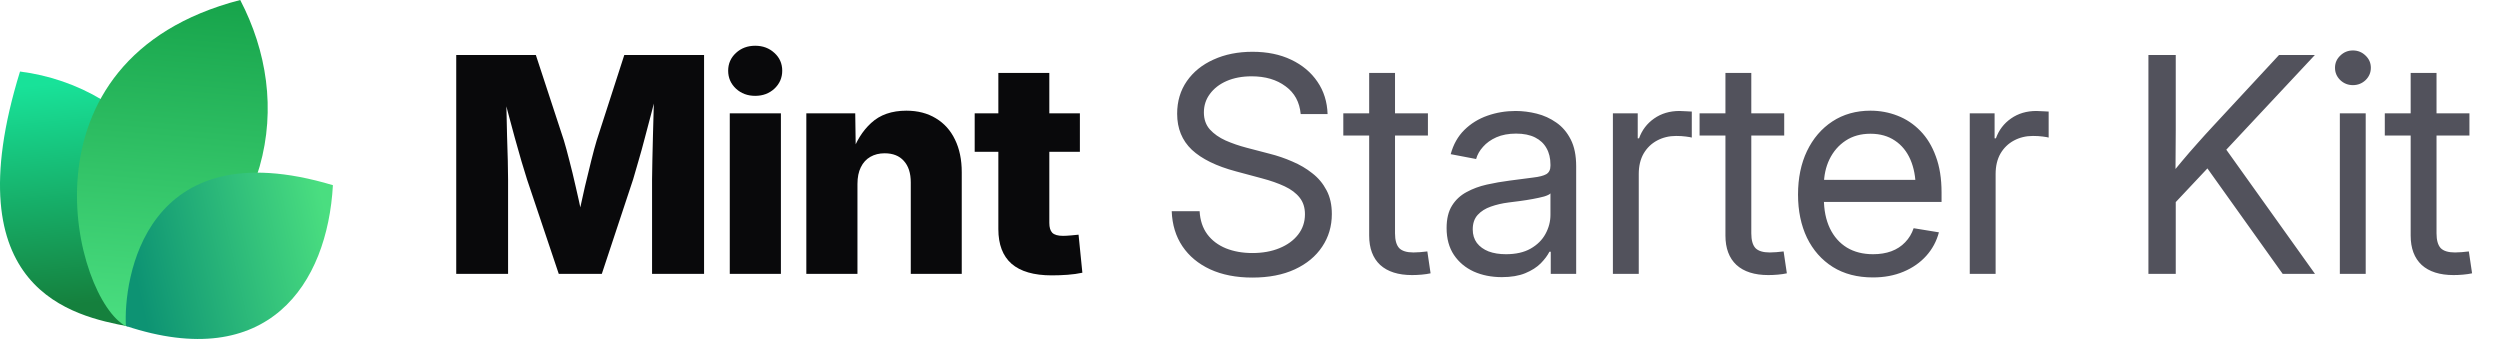
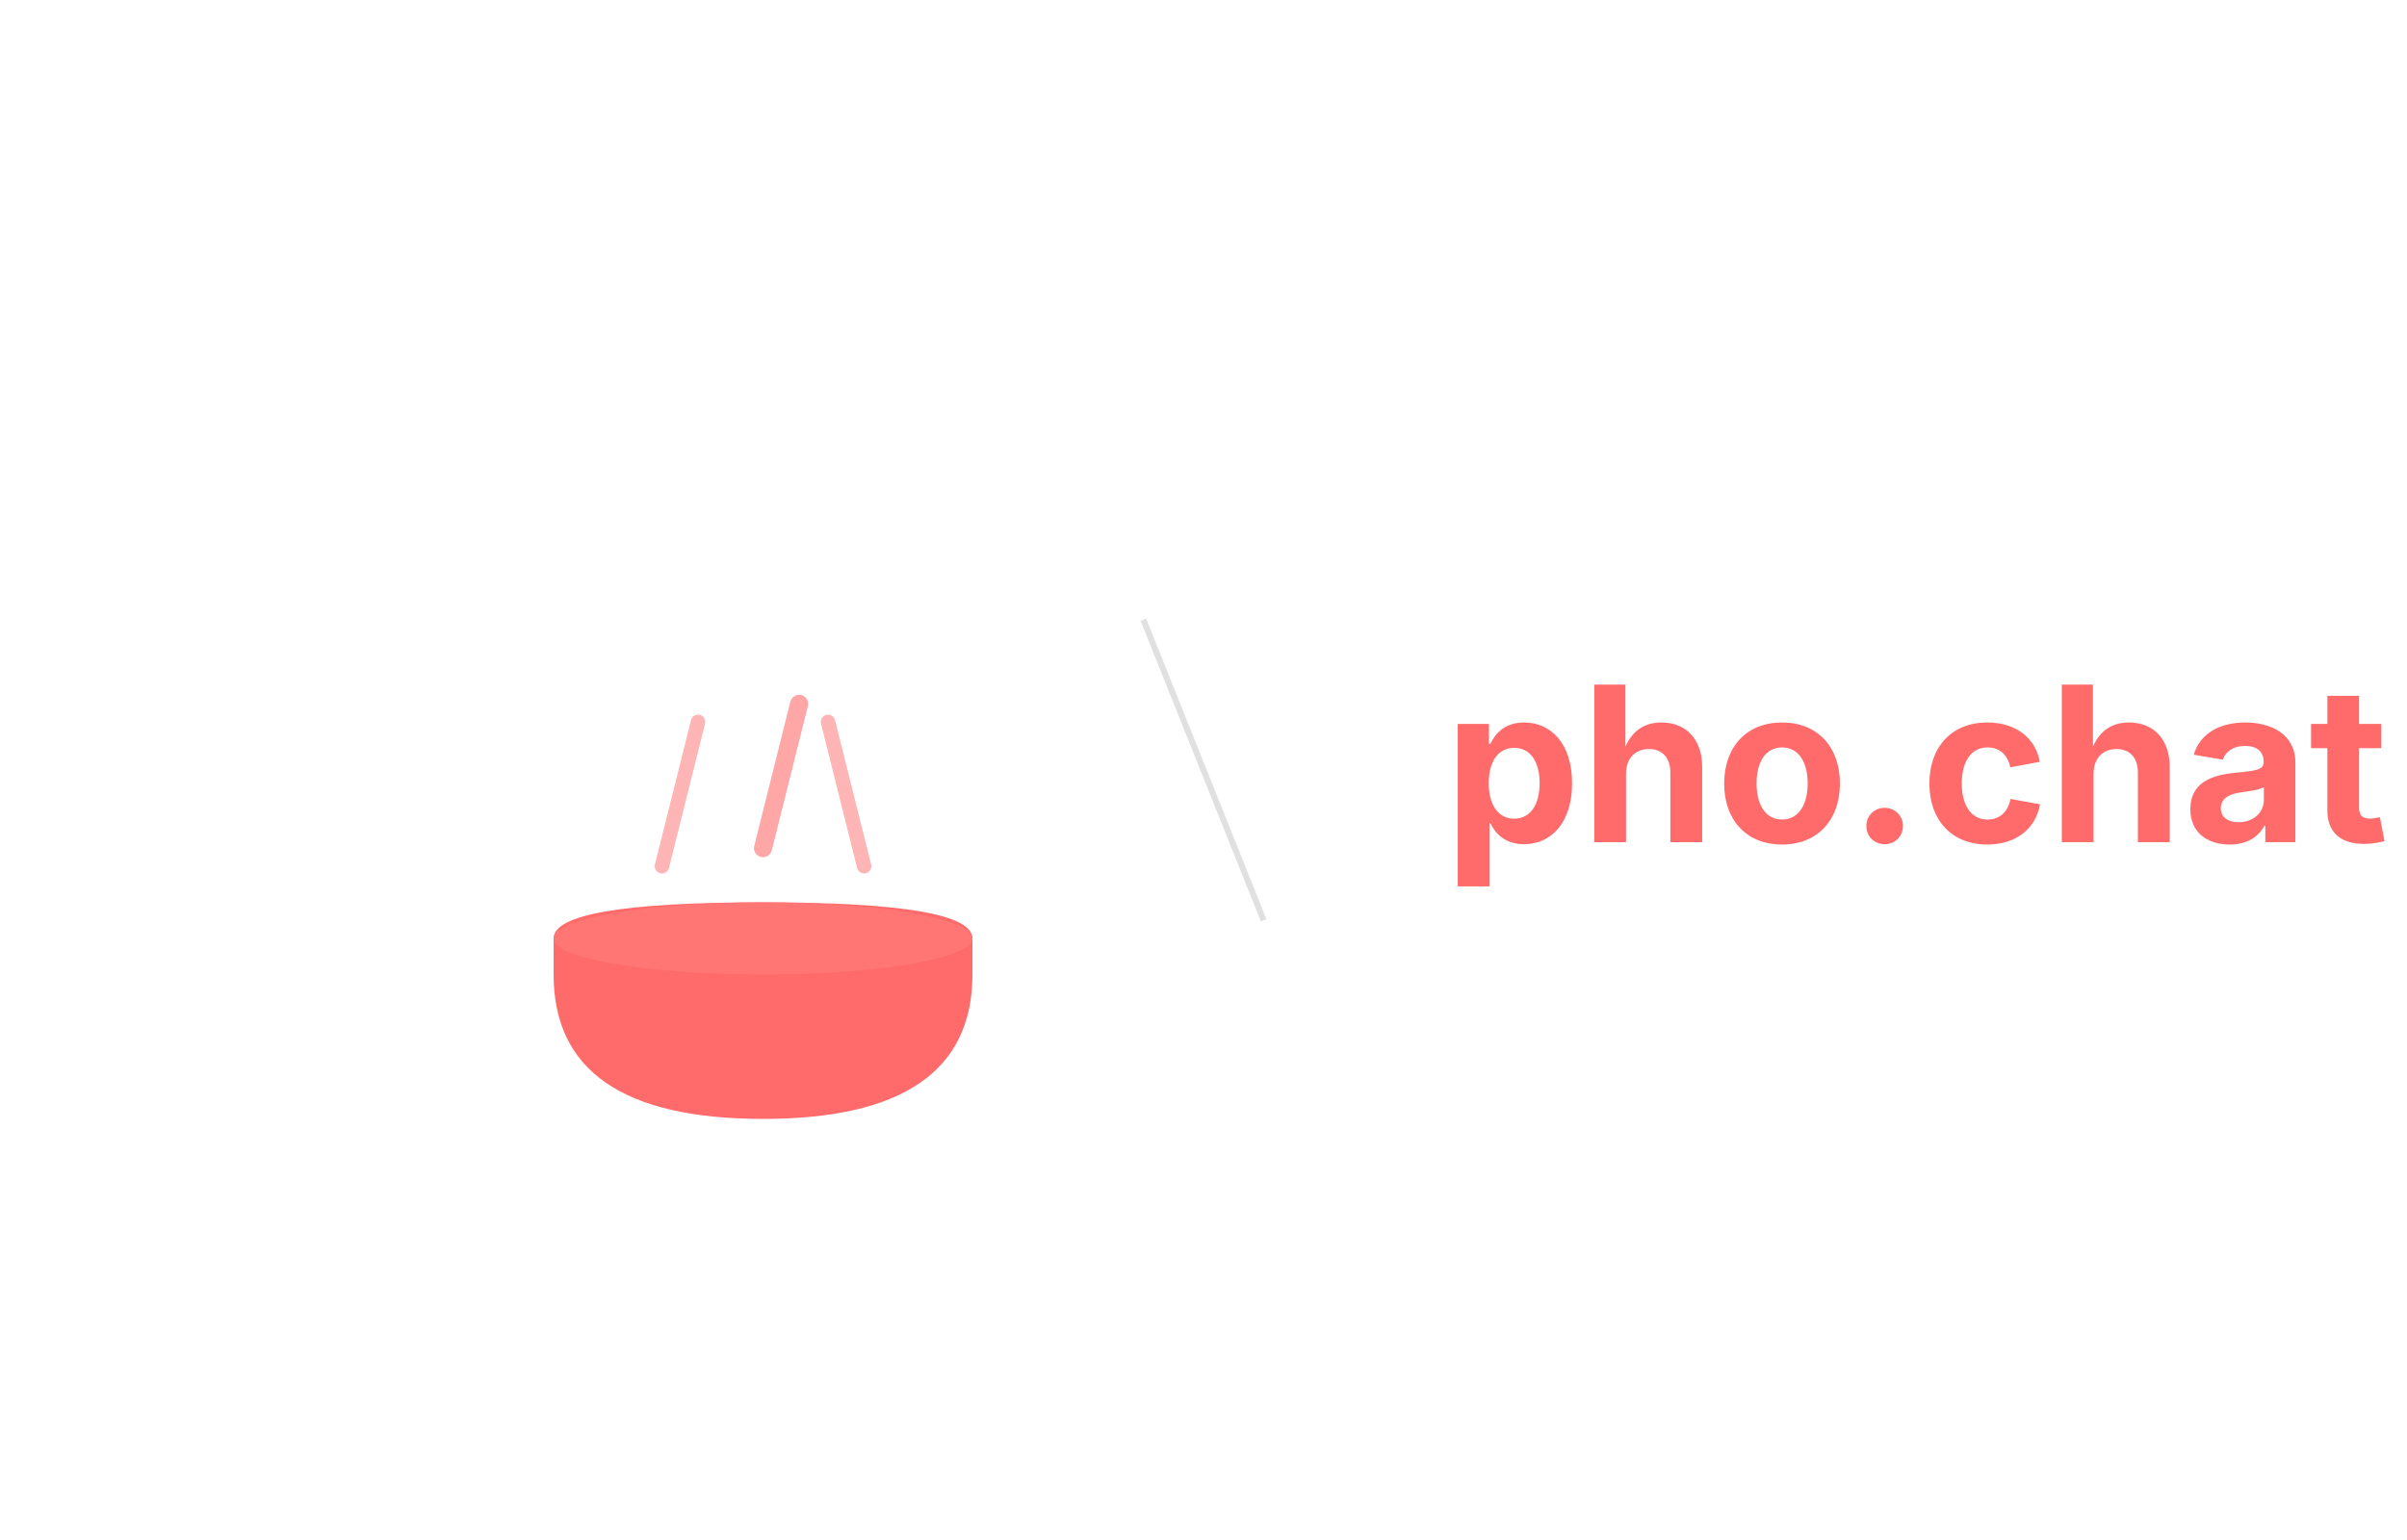
- <svg xmlns="http://www.w3.org/2000/svg" width="177" height="24" viewBox="0 0 177 24" fill="none">
-   <path d="M9.061 23.108C5.268 22.377 -3.391 20.627 1.417 5.064C9.634 6.099 16.973 14.064 9.061 23.108Z" fill="url(#paint0_linear_17557_2020)" />
-   <path d="M8.919 23.094C5.276 21.222 0.784 4.209 17.007 0C20.757 7.193 19.621 16.545 8.919 23.094Z" fill="url(#paint1_linear_17557_2020)" />
-   <path d="M8.914 23.079C8.735 19.882 10.159 9.085 23.57 13.111C23.181 20.123 18.984 26.418 8.914 23.079Z" fill="url(#paint2_linear_17557_2020)" />
-   <path d="M32.301 19.392V3.894H37.938L39.925 9.948C40.036 10.315 40.164 10.787 40.31 11.362C40.462 11.938 40.611 12.552 40.757 13.204C40.91 13.855 41.048 14.483 41.173 15.086C41.305 15.682 41.412 16.192 41.495 16.615H40.695C40.771 16.192 40.871 15.682 40.996 15.086C41.128 14.49 41.267 13.866 41.412 13.214C41.565 12.562 41.714 11.948 41.86 11.373C42.005 10.79 42.133 10.315 42.244 9.948L44.2 3.894H49.848V19.392H46.166V12.704C46.166 12.357 46.173 11.917 46.187 11.383C46.2 10.849 46.214 10.27 46.228 9.646C46.249 9.022 46.266 8.391 46.28 7.753C46.301 7.115 46.311 6.519 46.311 5.964H46.623C46.485 6.561 46.332 7.181 46.166 7.826C45.999 8.471 45.833 9.102 45.666 9.719C45.507 10.336 45.351 10.901 45.198 11.414C45.053 11.928 44.928 12.357 44.824 12.704L42.608 19.392H39.561L37.314 12.704C37.203 12.357 37.072 11.928 36.919 11.414C36.773 10.901 36.614 10.34 36.441 9.729C36.274 9.112 36.104 8.481 35.931 7.836C35.764 7.192 35.608 6.567 35.463 5.964H35.827C35.834 6.512 35.844 7.105 35.858 7.743C35.872 8.374 35.886 9.005 35.9 9.636C35.92 10.26 35.938 10.839 35.952 11.373C35.965 11.907 35.972 12.351 35.972 12.704V19.392H32.301ZM51.668 19.392V8.024H55.288V19.392H51.668ZM53.468 6.786C52.927 6.786 52.473 6.616 52.105 6.276C51.738 5.93 51.554 5.507 51.554 5.007C51.554 4.508 51.738 4.088 52.105 3.749C52.473 3.409 52.927 3.239 53.468 3.239C54.009 3.239 54.463 3.409 54.83 3.749C55.198 4.082 55.382 4.501 55.382 5.007C55.382 5.507 55.198 5.93 54.83 6.276C54.463 6.616 54.009 6.786 53.468 6.786ZM60.708 13.027V19.392H57.088V8.024H60.551L60.593 10.967H60.281C60.593 10.024 61.061 9.268 61.685 8.7C62.309 8.124 63.138 7.836 64.171 7.836C64.975 7.836 65.672 8.017 66.262 8.377C66.851 8.731 67.302 9.234 67.614 9.885C67.933 10.537 68.092 11.307 68.092 12.194V19.392H64.483V12.912C64.483 12.26 64.32 11.754 63.994 11.394C63.675 11.033 63.221 10.853 62.632 10.853C62.25 10.853 61.914 10.936 61.623 11.102C61.332 11.269 61.106 11.515 60.947 11.841C60.787 12.16 60.708 12.555 60.708 13.027ZM76.456 8.024V10.749H69.008V8.024H76.456ZM70.683 5.163H74.292V15.783C74.292 16.102 74.361 16.334 74.5 16.48C74.646 16.625 74.899 16.698 75.259 16.698C75.405 16.698 75.596 16.688 75.831 16.667C76.074 16.646 76.251 16.629 76.362 16.615L76.632 19.309C76.313 19.378 75.963 19.427 75.582 19.455C75.207 19.482 74.836 19.496 74.469 19.496C73.2 19.496 72.25 19.222 71.619 18.674C70.995 18.127 70.683 17.308 70.683 16.22V5.163Z" fill="#09090B" />
-   <path d="M88.667 19.652C87.523 19.652 86.528 19.458 85.682 19.07C84.843 18.681 84.188 18.137 83.716 17.437C83.245 16.736 82.992 15.908 82.957 14.951H84.933C84.968 15.596 85.148 16.14 85.474 16.584C85.8 17.021 86.24 17.354 86.795 17.582C87.35 17.804 87.974 17.915 88.667 17.915C89.388 17.915 90.026 17.801 90.581 17.572C91.143 17.343 91.583 17.024 91.902 16.615C92.228 16.199 92.391 15.717 92.391 15.169C92.391 14.698 92.266 14.306 92.017 13.994C91.767 13.675 91.413 13.408 90.956 13.193C90.498 12.978 89.954 12.787 89.323 12.621L87.502 12.132C86.123 11.765 85.082 11.255 84.382 10.603C83.689 9.944 83.342 9.095 83.342 8.055C83.342 7.174 83.571 6.404 84.028 5.746C84.486 5.087 85.117 4.577 85.921 4.217C86.726 3.849 87.645 3.666 88.678 3.666C89.718 3.666 90.63 3.853 91.413 4.227C92.204 4.602 92.824 5.122 93.275 5.787C93.726 6.446 93.965 7.209 93.993 8.076H92.089C92.013 7.23 91.656 6.574 91.018 6.11C90.387 5.638 89.586 5.403 88.615 5.403C87.95 5.403 87.36 5.513 86.847 5.735C86.341 5.957 85.946 6.262 85.661 6.651C85.377 7.032 85.235 7.469 85.235 7.961C85.235 8.447 85.377 8.849 85.661 9.168C85.946 9.48 86.317 9.74 86.774 9.948C87.232 10.149 87.724 10.319 88.251 10.457L89.884 10.884C90.439 11.023 90.977 11.206 91.496 11.435C92.023 11.657 92.495 11.934 92.911 12.267C93.334 12.593 93.67 12.995 93.92 13.474C94.17 13.945 94.294 14.504 94.294 15.149C94.294 16.015 94.066 16.788 93.608 17.468C93.157 18.148 92.512 18.681 91.673 19.07C90.834 19.458 89.832 19.652 88.667 19.652ZM101.097 8.024V9.594H95.106V8.024H101.097ZM96.937 5.163H98.767V16.521C98.767 17 98.865 17.347 99.059 17.562C99.26 17.77 99.6 17.874 100.078 17.874C100.21 17.874 100.366 17.867 100.546 17.853C100.733 17.832 100.903 17.815 101.056 17.801L101.285 19.351C101.097 19.392 100.886 19.423 100.65 19.444C100.414 19.465 100.189 19.475 99.974 19.475C98.996 19.475 98.244 19.236 97.717 18.758C97.197 18.272 96.937 17.579 96.937 16.677V5.163ZM106.33 19.621C105.595 19.621 104.932 19.489 104.343 19.226C103.754 18.955 103.285 18.564 102.939 18.05C102.592 17.53 102.419 16.896 102.419 16.147C102.419 15.495 102.547 14.965 102.804 14.556C103.06 14.146 103.403 13.828 103.833 13.599C104.263 13.363 104.742 13.186 105.269 13.068C105.796 12.95 106.333 12.857 106.881 12.787C107.574 12.69 108.132 12.617 108.555 12.569C108.978 12.52 109.287 12.441 109.481 12.33C109.675 12.212 109.772 12.014 109.772 11.737V11.654C109.772 11.203 109.679 10.815 109.492 10.489C109.311 10.163 109.041 9.91 108.68 9.729C108.32 9.549 107.872 9.459 107.338 9.459C106.805 9.459 106.34 9.546 105.945 9.719C105.556 9.892 105.241 10.118 104.998 10.395C104.755 10.665 104.593 10.953 104.509 11.258L102.71 10.915C102.897 10.222 103.22 9.65 103.677 9.199C104.135 8.748 104.679 8.412 105.31 8.19C105.941 7.968 106.607 7.857 107.307 7.857C107.8 7.857 108.295 7.92 108.795 8.044C109.301 8.169 109.765 8.381 110.188 8.679C110.611 8.97 110.951 9.369 111.208 9.875C111.464 10.374 111.593 11.005 111.593 11.768V19.392H109.793V17.822H109.7C109.568 18.085 109.363 18.359 109.086 18.643C108.809 18.921 108.444 19.153 107.994 19.34C107.543 19.527 106.988 19.621 106.33 19.621ZM106.621 17.998C107.321 17.998 107.904 17.867 108.368 17.603C108.84 17.333 109.19 16.986 109.419 16.563C109.654 16.133 109.772 15.682 109.772 15.211V13.692C109.703 13.769 109.554 13.841 109.325 13.911C109.096 13.973 108.829 14.032 108.524 14.088C108.226 14.143 107.921 14.192 107.609 14.233C107.304 14.275 107.033 14.309 106.798 14.337C106.354 14.393 105.938 14.49 105.549 14.628C105.168 14.76 104.86 14.954 104.624 15.211C104.388 15.467 104.27 15.811 104.27 16.241C104.27 16.615 104.367 16.934 104.561 17.198C104.762 17.461 105.04 17.662 105.393 17.801C105.747 17.933 106.156 17.998 106.621 17.998ZM114.193 19.392V8.024H115.951V9.792H116.045C116.253 9.209 116.61 8.741 117.116 8.388C117.622 8.034 118.219 7.857 118.905 7.857C119.058 7.857 119.217 7.864 119.384 7.878C119.55 7.885 119.682 7.892 119.779 7.899V9.74C119.716 9.719 119.578 9.695 119.363 9.667C119.155 9.639 118.922 9.625 118.666 9.625C118.174 9.625 117.726 9.733 117.324 9.948C116.922 10.163 116.603 10.471 116.367 10.874C116.138 11.276 116.024 11.758 116.024 12.319V19.392H114.193ZM126.322 8.024V9.594H120.33V8.024H126.322ZM122.161 5.163H123.992V16.521C123.992 17 124.089 17.347 124.283 17.562C124.484 17.77 124.824 17.874 125.302 17.874C125.434 17.874 125.59 17.867 125.77 17.853C125.958 17.832 126.127 17.815 126.28 17.801L126.509 19.351C126.322 19.392 126.11 19.423 125.874 19.444C125.639 19.465 125.413 19.475 125.198 19.475C124.221 19.475 123.468 19.236 122.941 18.758C122.421 18.272 122.161 17.579 122.161 16.677V5.163ZM132.604 19.642C131.502 19.642 130.555 19.396 129.765 18.903C128.974 18.404 128.364 17.714 127.934 16.834C127.511 15.946 127.3 14.927 127.3 13.775C127.3 12.611 127.511 11.584 127.934 10.697C128.364 9.802 128.964 9.102 129.734 8.596C130.51 8.089 131.408 7.836 132.428 7.836C133.1 7.836 133.738 7.954 134.341 8.19C134.952 8.426 135.489 8.783 135.954 9.261C136.425 9.74 136.793 10.343 137.056 11.071C137.327 11.792 137.462 12.645 137.462 13.63V14.296H128.433V12.735H136.463L135.631 13.297C135.631 12.541 135.506 11.876 135.257 11.3C135.007 10.725 134.643 10.277 134.165 9.958C133.686 9.632 133.107 9.469 132.428 9.469C131.748 9.469 131.162 9.632 130.67 9.958C130.177 10.284 129.796 10.725 129.526 11.279C129.262 11.827 129.13 12.441 129.13 13.12V14.046C129.13 14.864 129.273 15.572 129.557 16.168C129.841 16.757 130.243 17.211 130.763 17.53C131.283 17.842 131.901 17.998 132.615 17.998C133.093 17.998 133.523 17.929 133.905 17.79C134.293 17.645 134.619 17.433 134.882 17.156C135.153 16.879 135.354 16.546 135.486 16.157L137.275 16.449C137.108 17.08 136.81 17.634 136.38 18.113C135.95 18.591 135.413 18.966 134.768 19.236C134.123 19.507 133.402 19.642 132.604 19.642ZM139.459 19.392V8.024H141.217V9.792H141.311C141.519 9.209 141.876 8.741 142.382 8.388C142.888 8.034 143.485 7.857 144.171 7.857C144.324 7.857 144.483 7.864 144.649 7.878C144.816 7.885 144.948 7.892 145.045 7.899V9.74C144.982 9.719 144.844 9.695 144.629 9.667C144.421 9.639 144.188 9.625 143.932 9.625C143.439 9.625 142.992 9.733 142.59 9.948C142.188 10.163 141.869 10.471 141.633 10.874C141.404 11.276 141.29 11.758 141.29 12.319V19.392H139.459ZM153.429 14.961V12.715C153.783 12.257 154.136 11.82 154.49 11.404C154.844 10.981 155.204 10.565 155.572 10.156C155.939 9.74 156.314 9.327 156.695 8.918L161.355 3.894H163.893L157.277 10.967H157.184L153.429 14.961ZM152.108 19.392V3.894H154.043V9.241L154.022 12.559L154.043 13.505V19.392H152.108ZM161.615 19.392L155.967 11.477L157.173 9.969L163.903 19.392H161.615ZM165.661 19.392V8.024H167.492V19.392H165.661ZM166.587 6.027C166.24 6.027 165.942 5.909 165.692 5.673C165.443 5.43 165.318 5.139 165.318 4.799C165.318 4.459 165.443 4.172 165.692 3.936C165.942 3.693 166.24 3.572 166.587 3.572C166.934 3.572 167.232 3.693 167.482 3.936C167.731 4.172 167.856 4.459 167.856 4.799C167.856 5.139 167.731 5.43 167.482 5.673C167.232 5.909 166.934 6.027 166.587 6.027ZM174.836 8.024V9.594H168.844V8.024H174.836ZM170.675 5.163H172.506V16.521C172.506 17 172.603 17.347 172.797 17.562C172.998 17.77 173.338 17.874 173.816 17.874C173.948 17.874 174.104 17.867 174.284 17.853C174.472 17.832 174.641 17.815 174.794 17.801L175.023 19.351C174.836 19.392 174.624 19.423 174.388 19.444C174.153 19.465 173.927 19.475 173.712 19.475C172.735 19.475 171.982 19.236 171.455 18.758C170.935 18.272 170.675 17.579 170.675 16.677V5.163Z" fill="#52525C" />
-   <defs>
-     <linearGradient id="paint0_linear_17557_2020" x1="3.776" y1="5.916" x2="5.232" y2="21.559" gradientUnits="userSpaceOnUse">
-       <stop stop-color="#18E299" />
-       <stop offset="1" stop-color="#15803D" />
-     </linearGradient>
-     <linearGradient id="paint1_linear_17557_2020" x1="12.171" y1="-0.718" x2="10.19" y2="22.983" gradientUnits="userSpaceOnUse">
-       <stop stop-color="#16A34A" />
-       <stop offset="1" stop-color="#4ADE80" />
-     </linearGradient>
-     <linearGradient id="paint2_linear_17557_2020" x1="23.133" y1="15.353" x2="9.338" y2="18.52" gradientUnits="userSpaceOnUse">
-       <stop stop-color="#4ADE80" />
-       <stop offset="1" stop-color="#0D9373" />
-     </linearGradient>
-   </defs>
+ <svg xmlns="http://www.w3.org/2000/svg" width="800" height="512" viewBox="0 0 800 512" fill="none">
+   <g transform="translate(100, 156) scale(0.6)">
+     <path d="M140 280 Q140 360 256 360 Q372 360 372 280 L372 260 Q372 240 256 240 Q140 240 140 260 Z" fill="#FF6B6B" />
+     <ellipse cx="256" cy="260" rx="116" ry="20" fill="#FF7675" />
+     <path d="M200 220 Q205 200 210 180 Q215 160 220 140" stroke="#FF6B6B" stroke-width="8" fill="none" stroke-linecap="round" opacity="0.5" />
+     <path d="M256 210 Q261 190 266 170 Q271 150 276 130" stroke="#FF6B6B" stroke-width="10" fill="none" stroke-linecap="round" opacity="0.6" />
+     <path d="M312 220 Q307 200 302 180 Q297 160 292 140" stroke="#FF6B6B" stroke-width="8" fill="none" stroke-linecap="round" opacity="0.5" />
+   </g>
+   <line x1="380" y1="206" x2="420" y2="306" stroke="#E0E0E0" stroke-width="2" />
+   <text x="480" y="280" font-family="system-ui, -apple-system, sans-serif" font-size="72" font-weight="bold" fill="#FF6B6B">pho.chat</text>
</svg>
